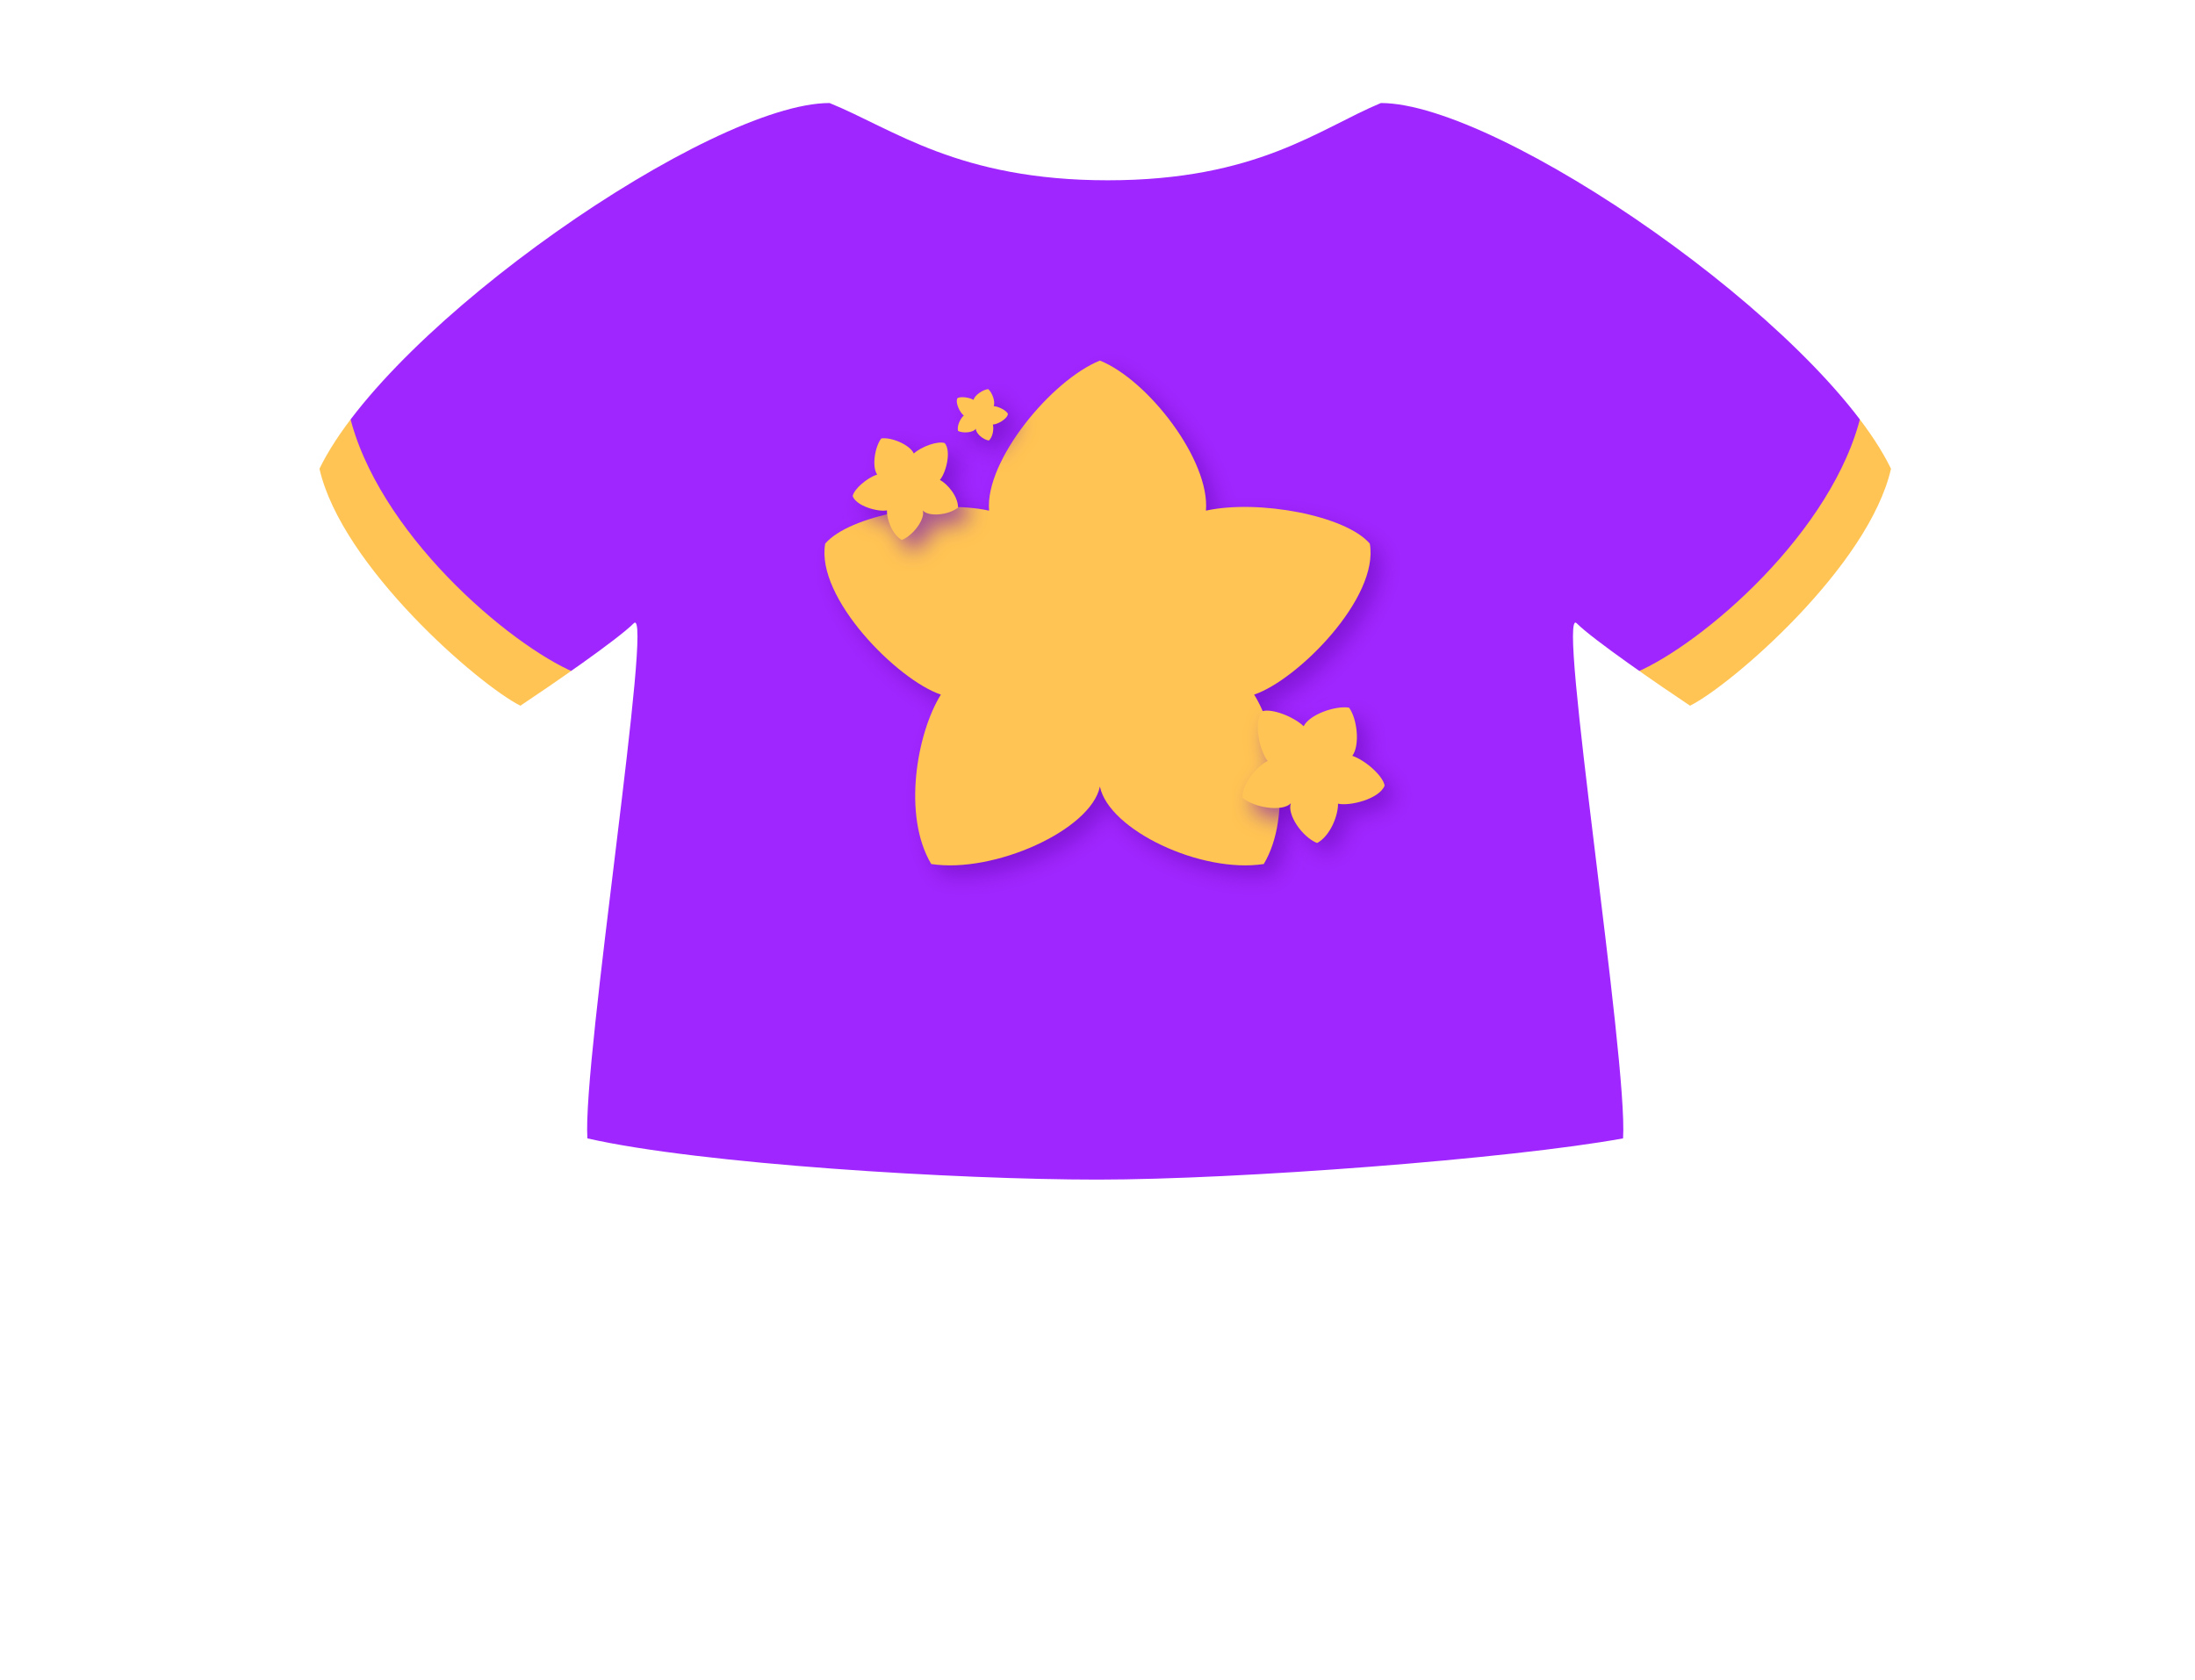
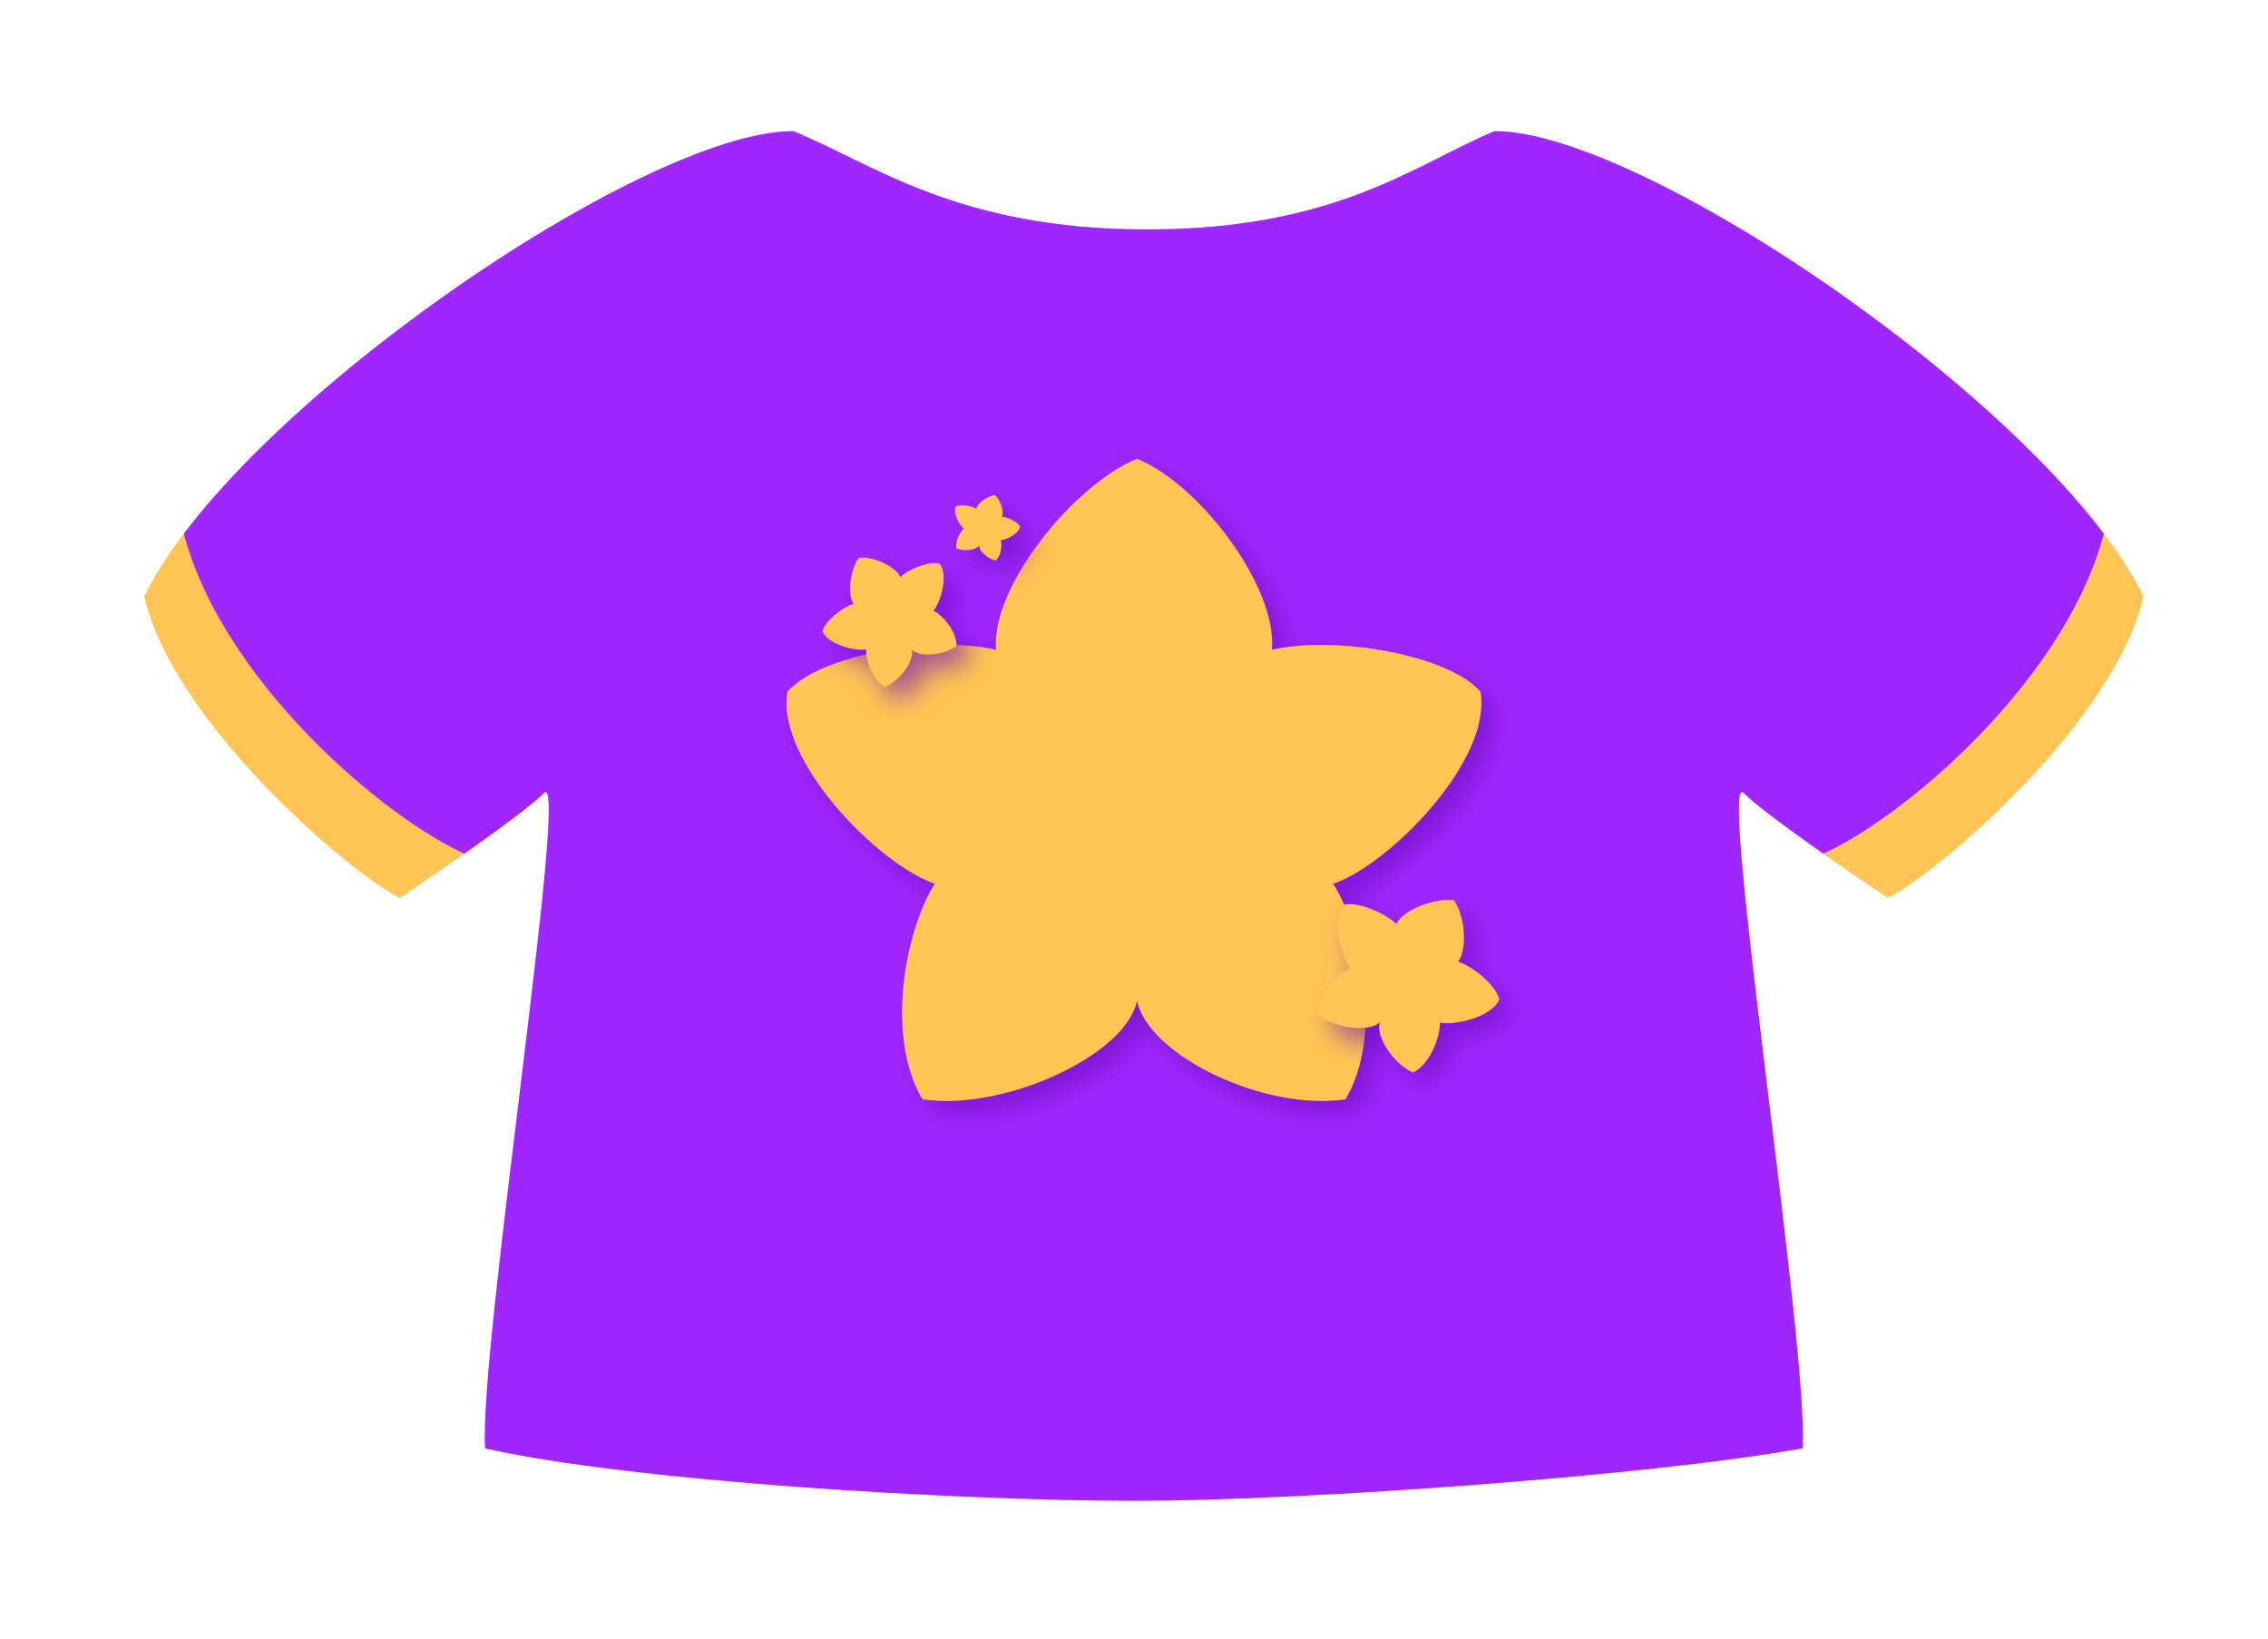
- <svg xmlns="http://www.w3.org/2000/svg" width="213" height="163" viewBox="0 0 213 163" fill="none">
+ <svg xmlns="http://www.w3.org/2000/svg" width="173" height="125" viewBox="0 0 173 125" fill="none">
  <mask id="mask0" style="mask-type:alpha" maskUnits="userSpaceOnUse" x="31" y="10" width="153" height="105">
    <path d="M31 45.5C37.8 31.5 69 10 80.5 10C86.667 12.5 93 17.5 107.5 17.5C122 17.5 128 12.5 134 10C145.5 10 176.7 31.5 183.5 45.5C181.333 55 168 66.5 164 68.5C161 66.5 154.6 62.1 153 60.5C151 58.5 158 103 157.5 110.5C146.5 112.5 120.1 114.5 106.5 114.5C92.9 114.5 68 113 57 110.5C56.5 103 63.5 58.5 61.5 60.5C59.9 62.1 53.5 66.5 50.5 68.5C46.5 66.5 33.167 55 31 45.5Z" fill="black" />
  </mask>
-   <g mask="url(#mask0)">
-     <rect width="213" height="163" fill="#A026FF" />
+   <g mask="url(#mask0)" transform="translate(-20)">
+     <rect x="20" width="173" height="125" fill="#A026FF" />
    <g filter="url(#filter0_d)">
      <path d="M95.977 49.566C95.564 44.691 102.057 36.88 106.734 35C111.411 36.88 117.435 44.691 117.023 49.566C122.112 48.45 130.586 50.036 132.924 52.767C133.86 58.024 125.909 66.012 121.7 67.422C124.038 71.181 125.441 79.169 122.635 83.868C116.555 84.807 107.614 80.579 106.734 76.35C105.854 80.579 96.445 84.807 90.365 83.868C87.559 79.169 88.962 71.181 91.3 67.422C87.091 66.012 79.141 58.024 80.076 52.767C82.414 50.036 90.888 48.45 95.977 49.566Z" fill="#FFC453" />
    </g>
    <g filter="url(#filter1_d)">
      <path d="M85.119 46.066C84.575 45.282 84.912 43.329 85.52 42.556C86.494 42.419 88.273 43.153 88.677 44.018C89.429 43.334 91.016 42.777 91.677 43.011C92.347 43.809 91.78 45.934 91.206 46.581C91.967 46.989 92.982 48.203 92.965 49.271C92.028 50.022 90.105 50.177 89.544 49.547C89.807 50.348 88.628 51.979 87.508 52.412C86.577 51.89 86.037 50.403 86.066 49.54C85.217 49.711 83.096 49.135 82.742 48.155C82.872 47.465 84.15 46.373 85.119 46.066Z" fill="#FFC453" />
    </g>
    <g filter="url(#filter2_d)">
      <path d="M126.506 70.492C127.079 69.341 129.603 68.474 130.91 68.691C131.703 69.752 131.988 72.328 131.23 73.366C132.524 73.81 134.21 75.323 134.361 76.256C133.853 77.563 130.978 78.27 129.841 78.012C129.852 79.175 129.076 81.159 127.805 81.831C126.312 81.211 124.883 79.041 125.263 77.972C124.488 78.801 121.798 78.465 120.562 77.424C120.574 75.986 121.98 74.385 123.018 73.86C122.266 72.969 121.572 70.091 122.5 69.038C123.398 68.745 125.516 69.546 126.506 70.492Z" fill="#FFC453" />
    </g>
    <g filter="url(#filter3_d)">
      <path d="M94.475 38.812C94.577 38.348 95.404 37.81 95.892 37.771C96.272 38.08 96.606 38.978 96.427 39.419C96.931 39.462 97.671 39.853 97.809 40.174C97.745 40.688 96.777 41.2 96.346 41.209C96.454 41.626 96.354 42.407 95.958 42.762C95.367 42.674 94.66 42.024 94.7 41.606C94.497 41.973 93.502 42.094 92.965 41.831C92.84 41.315 93.201 40.614 93.526 40.333C93.176 40.081 92.669 39.111 92.908 38.65C93.203 38.464 94.035 38.562 94.475 38.812Z" fill="#FFC453" />
    </g>
    <path d="M31 41C34 53.5 47.5 65 54.5 68" stroke="#FFC453" stroke-width="6" />
    <path d="M183.5 41C180.5 53.5 167 65 160 68" stroke="#FFC453" stroke-width="6" />
  </g>
  <defs>
    <filter id="filter0_d" x="79" y="34" width="57" height="53" filterUnits="userSpaceOnUse" color-interpolation-filters="sRGB">
      <feFlood flood-opacity="0" result="BackgroundImageFix" />
      <feColorMatrix in="SourceAlpha" type="matrix" values="0 0 0 0 0 0 0 0 0 0 0 0 0 0 0 0 0 0 127 0" result="hardAlpha" />
      <feOffset dx="1" dy="1" />
      <feGaussianBlur stdDeviation="1" />
      <feColorMatrix type="matrix" values="0 0 0 0 0.43 0 0 0 0 0.04 0 0 0 0 0.733 0 0 0 0.6 0" />
      <feBlend mode="normal" in2="BackgroundImageFix" result="effect1_dropShadow" />
      <feBlend mode="normal" in="SourceGraphic" in2="effect1_dropShadow" result="shape" />
    </filter>
    <filter id="filter1_d" x="81.742" y="41.54" width="14.223" height="13.872" filterUnits="userSpaceOnUse" color-interpolation-filters="sRGB">
      <feFlood flood-opacity="0" result="BackgroundImageFix" />
      <feColorMatrix in="SourceAlpha" type="matrix" values="0 0 0 0 0 0 0 0 0 0 0 0 0 0 0 0 0 0 127 0" result="hardAlpha" />
      <feOffset dx="1" dy="1" />
      <feGaussianBlur stdDeviation="1" />
      <feColorMatrix type="matrix" values="0 0 0 0 0.43 0 0 0 0 0.04 0 0 0 0 0.733 0 0 0 0.6 0" />
      <feBlend mode="normal" in2="BackgroundImageFix" result="effect1_dropShadow" />
      <feBlend mode="normal" in="SourceGraphic" in2="effect1_dropShadow" result="shape" />
    </filter>
    <filter id="filter2_d" x="119.562" y="67.658" width="17.799" height="17.173" filterUnits="userSpaceOnUse" color-interpolation-filters="sRGB">
      <feFlood flood-opacity="0" result="BackgroundImageFix" />
      <feColorMatrix in="SourceAlpha" type="matrix" values="0 0 0 0 0 0 0 0 0 0 0 0 0 0 0 0 0 0 127 0" result="hardAlpha" />
      <feOffset dx="1" dy="1" />
      <feGaussianBlur stdDeviation="1" />
      <feColorMatrix type="matrix" values="0 0 0 0 0.43 0 0 0 0 0.04 0 0 0 0 0.733 0 0 0 0.6 0" />
      <feBlend mode="normal" in2="BackgroundImageFix" result="effect1_dropShadow" />
      <feBlend mode="normal" in="SourceGraphic" in2="effect1_dropShadow" result="shape" />
    </filter>
    <filter id="filter3_d" x="91.846" y="36.771" width="8.963" height="8.991" filterUnits="userSpaceOnUse" color-interpolation-filters="sRGB">
      <feFlood flood-opacity="0" result="BackgroundImageFix" />
      <feColorMatrix in="SourceAlpha" type="matrix" values="0 0 0 0 0 0 0 0 0 0 0 0 0 0 0 0 0 0 127 0" result="hardAlpha" />
      <feOffset dx="1" dy="1" />
      <feGaussianBlur stdDeviation="1" />
      <feColorMatrix type="matrix" values="0 0 0 0 0.43 0 0 0 0 0.04 0 0 0 0 0.733 0 0 0 0.6 0" />
      <feBlend mode="normal" in2="BackgroundImageFix" result="effect1_dropShadow" />
      <feBlend mode="normal" in="SourceGraphic" in2="effect1_dropShadow" result="shape" />
    </filter>
  </defs>
</svg>
